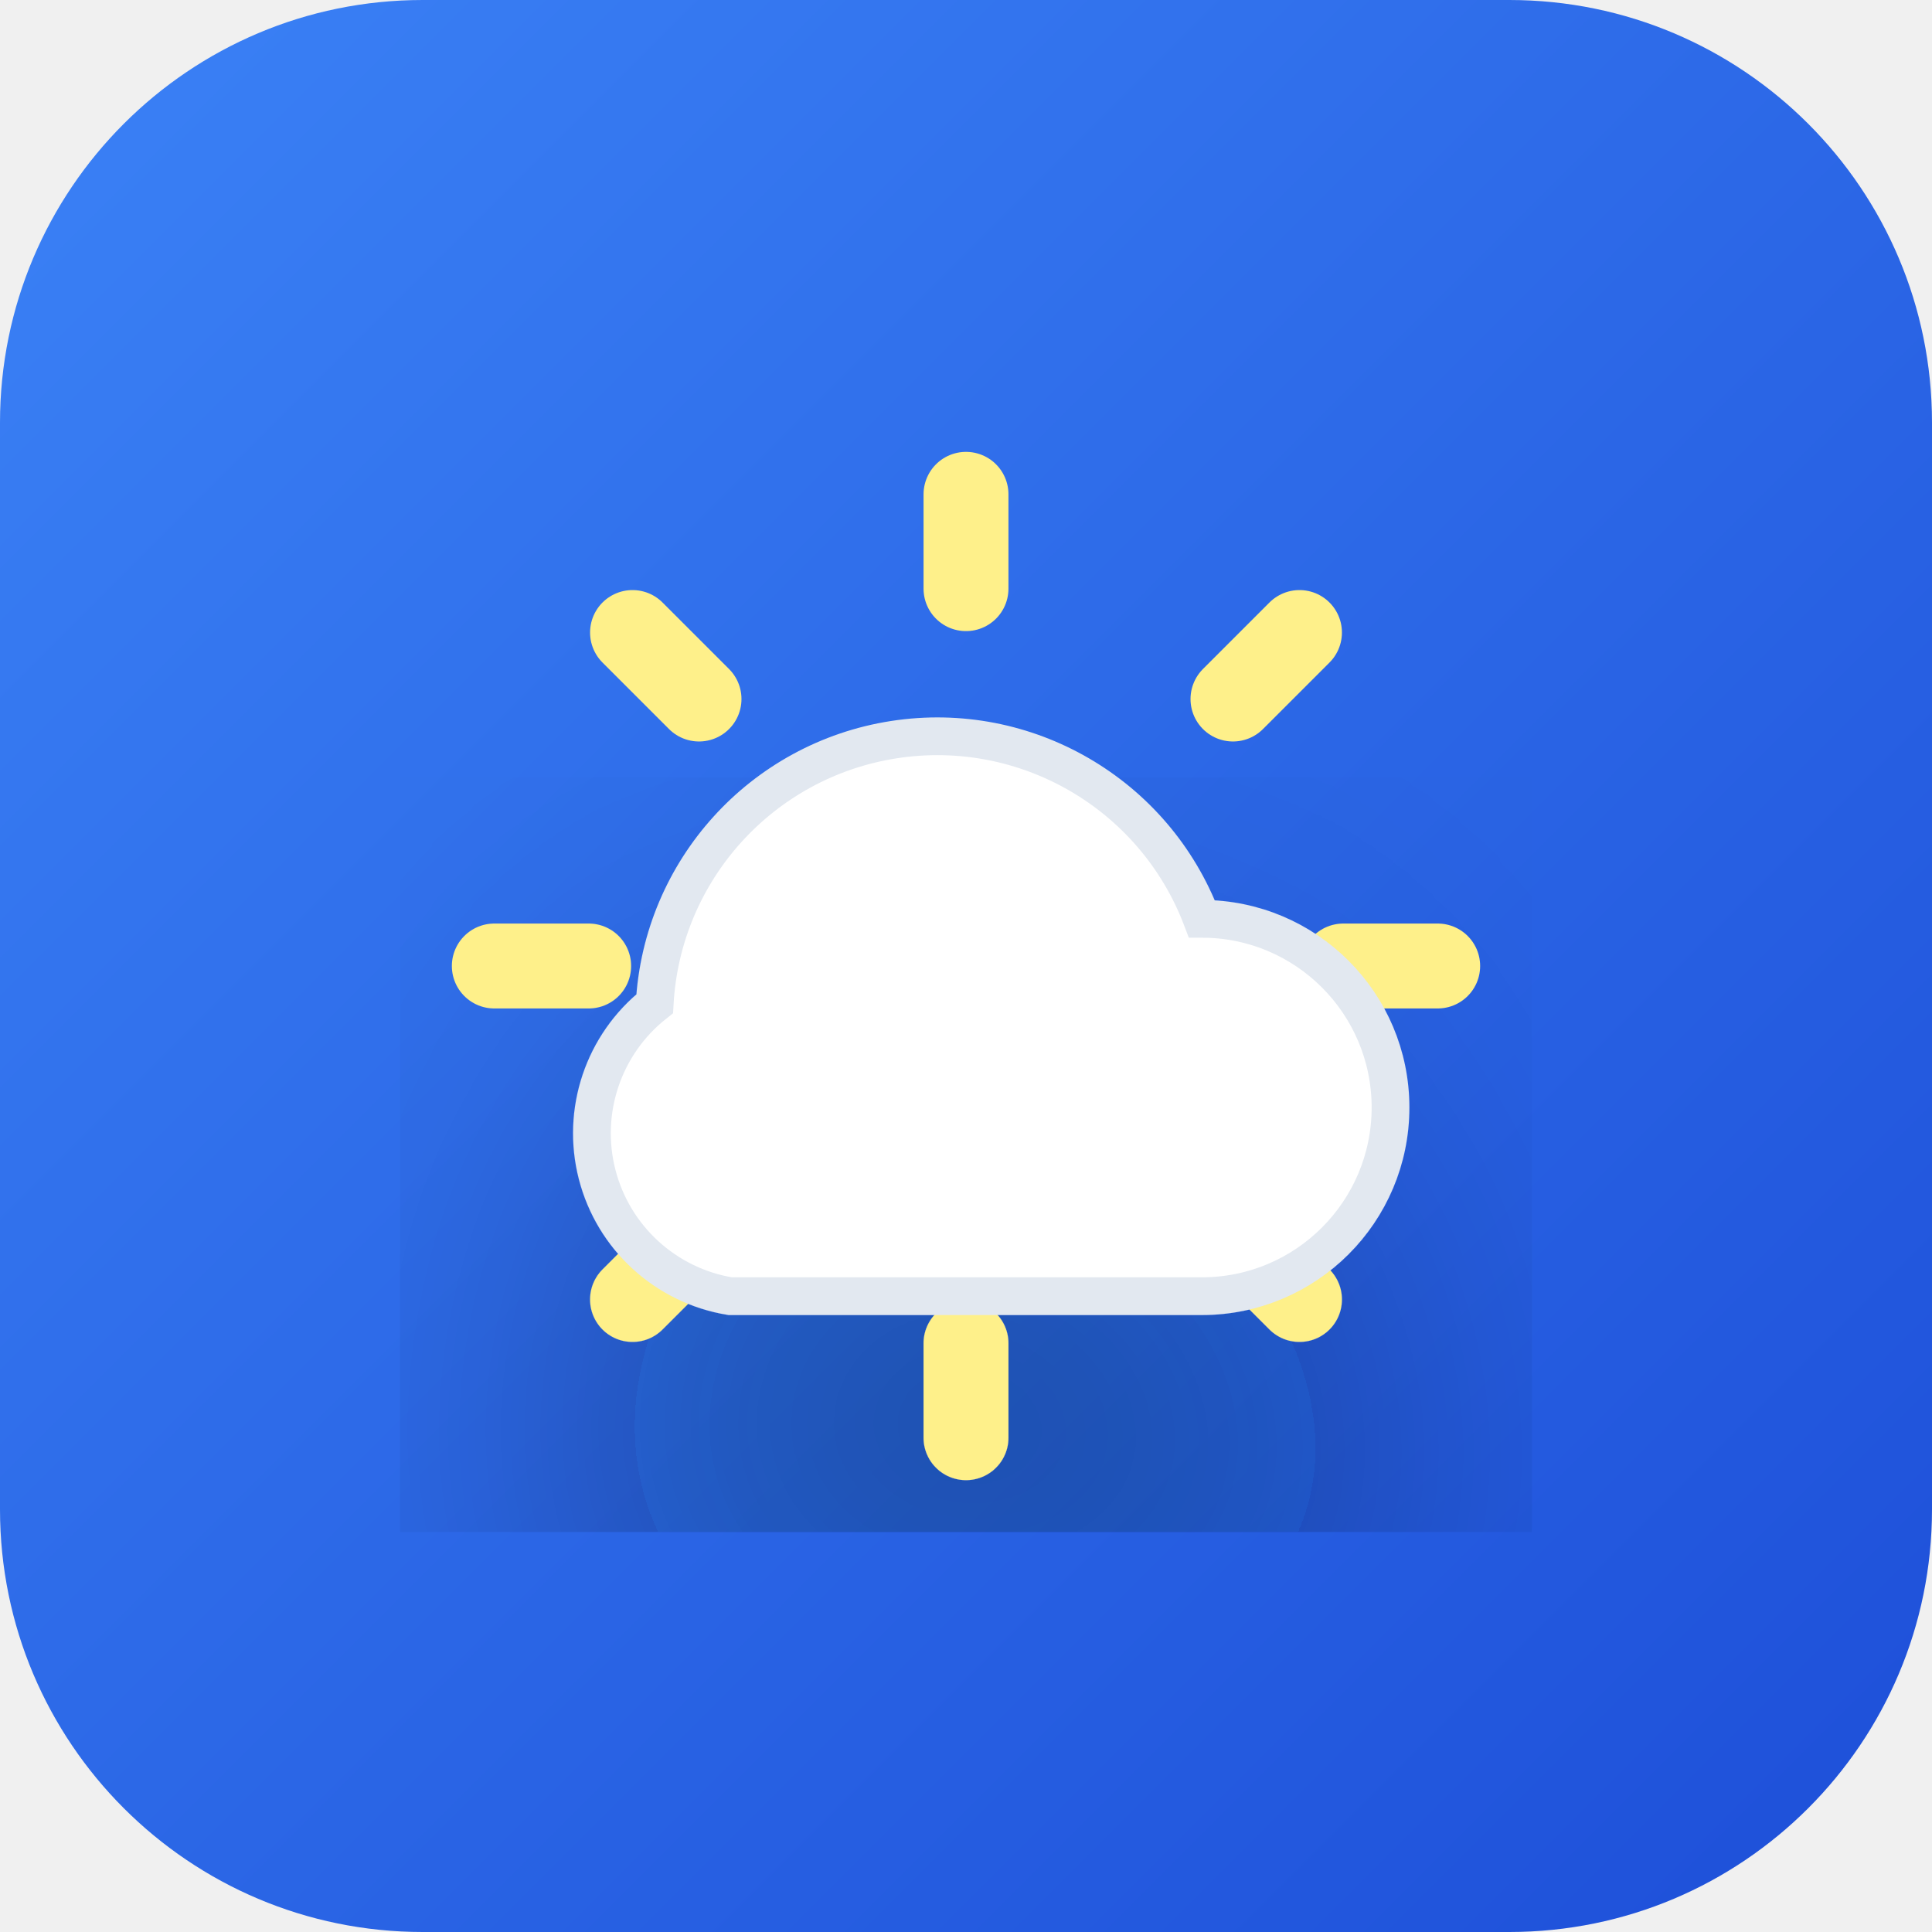
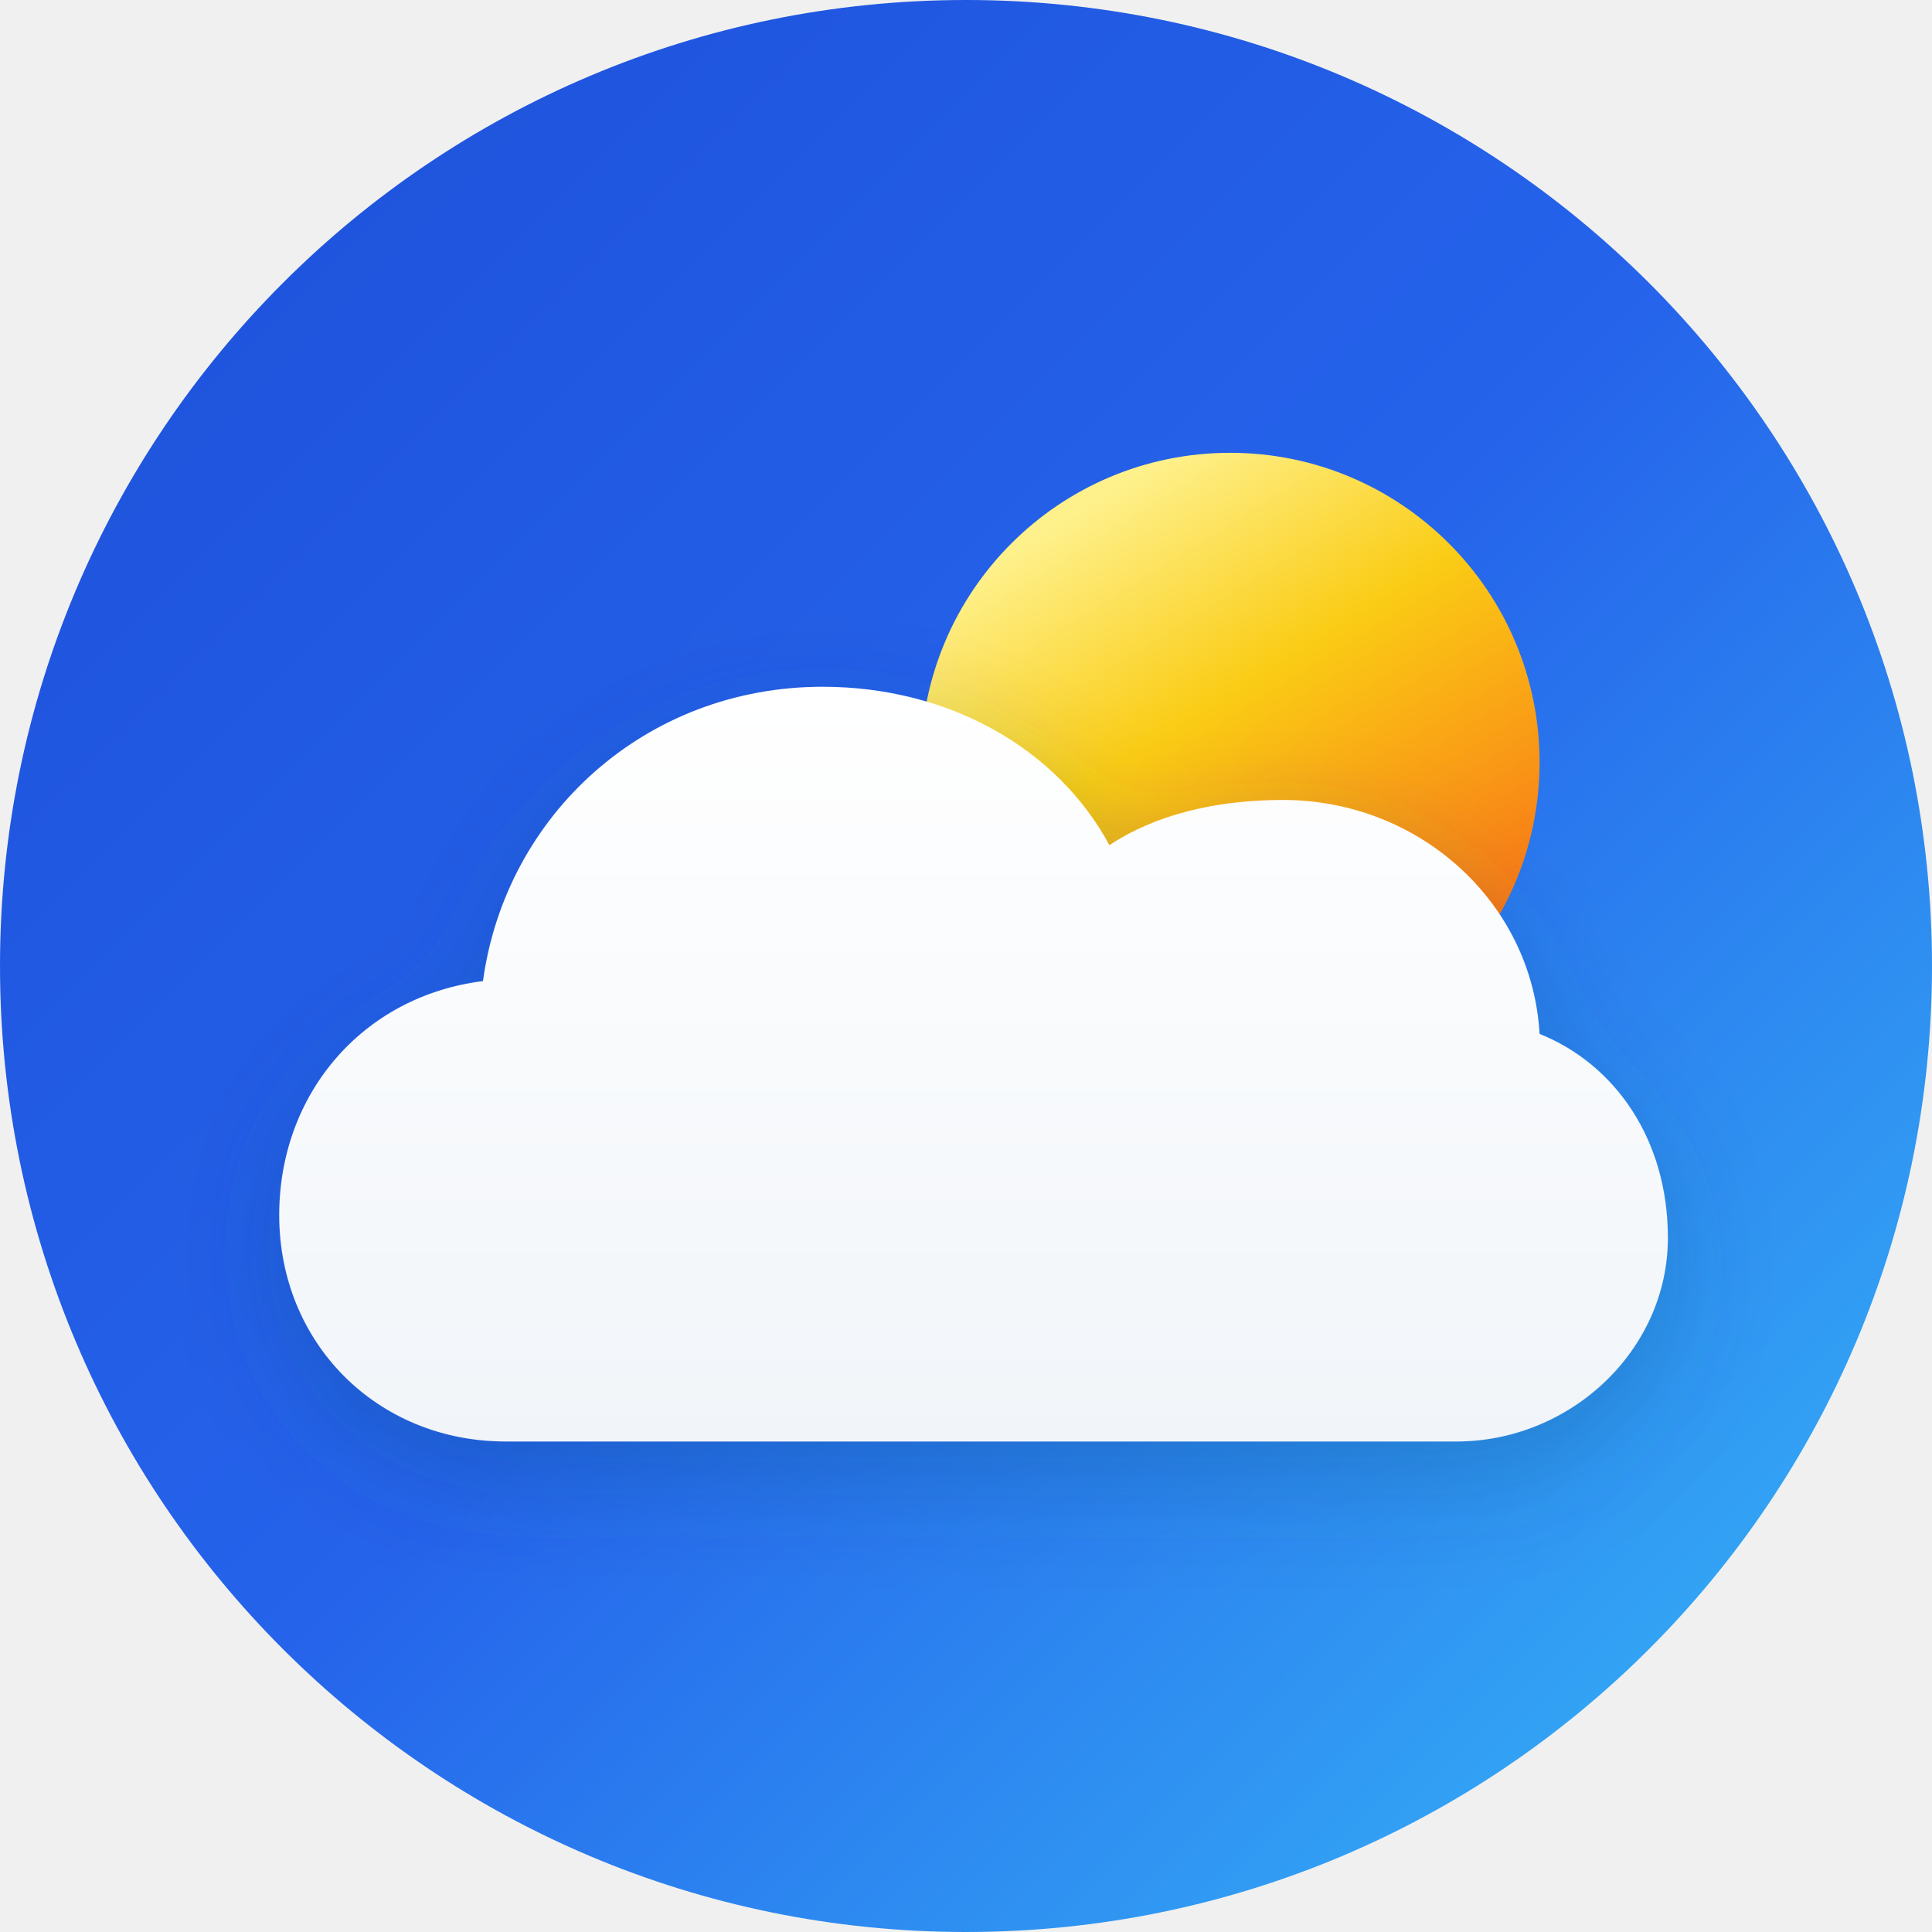
<svg xmlns="http://www.w3.org/2000/svg" viewBox="0 0 512 512" width="512" height="512">
  <defs>
-     <linearGradient id="bg" x1="0%" y1="0%" x2="100%" y2="100%">
-       <stop offset="0%" stop-color="#3b82f6" />
-       <stop offset="100%" stop-color="#1d4ed8" />
+     <linearGradient id="sky" x1="0%" y1="0%" x2="100%" y2="100%">
+       <stop offset="0%" stop-color="#1d4ed8" />
+       <stop offset="50%" stop-color="#2563eb" />
+       <stop offset="100%" stop-color="#38bdf8" />
    </linearGradient>
-     <filter id="shadow" x="-10%" y="-10%" width="120%" height="120%">
-       <feDropShadow dx="0" dy="8" stdDeviation="12" flood-color="#0f172a" flood-opacity="0.3" />
+     <linearGradient id="sun" x1="25%" y1="10%" x2="75%" y2="90%">
+       <stop offset="0%" stop-color="#fef08a" />
+       <stop offset="40%" stop-color="#facc15" />
+       <stop offset="100%" stop-color="#f97316" />
+     </linearGradient>
+     <linearGradient id="cloud" x1="0%" y1="0%" x2="0%" y2="100%">
+       <stop offset="0%" stop-color="#ffffff" />
+       <stop offset="100%" stop-color="#f1f5f9" />
+     </linearGradient>
+     <filter id="cloudShadow" x="-20%" y="-20%" width="140%" height="140%">
+       <feDropShadow dx="0" dy="10" stdDeviation="14" flood-color="#0c4a6e" flood-opacity="0.24" />
    </filter>
  </defs>
-   <rect width="512" height="512" rx="112" fill="url(#bg)" />
-   <g transform="translate(106, 106) scale(12.5)" filter="url(#shadow)">
-     <path d="M12 2v2m0 16v2M4.93 4.93l1.41 1.41m11.32 11.32l1.41 1.41M2 12h2m16 0h2M6.34 17.66l-1.41 1.41M19.07 4.93l-1.41 1.41" stroke="#fef08a" stroke-width="1.8" stroke-linecap="round" />
-     <circle cx="12" cy="12" r="4.2" fill="#f59e0b" />
-     <path d="M7 19h10a4 4 0 0 0 0-8 6 6 0 0 0-11.6 1.8A3.5 3.5 0 0 0 7 19z" fill="#ffffff" stroke="#e2e8f0" stroke-width="0.8" />
+   <circle cx="256" cy="256" r="256" fill="url(#sky)" />
+   <g transform="translate(-14, 28)">
+     <circle cx="340" cy="174" r="82" fill="url(#sun)" />
+     <path filter="url(#cloudShadow)" fill="url(#cloud)" d="       M 148 354       C 114 354, 88 328, 88 294       C 88 262, 110 236, 142 232       C 148 188, 185 154, 232 154       C 265 154, 294 170, 308 196       C 320 188, 336 184, 354 184       C 390 184, 420 211, 422 246       C 442 254, 456 274, 456 300       C 456 330, 430 354, 400 354       Z     " />
  </g>
</svg>
